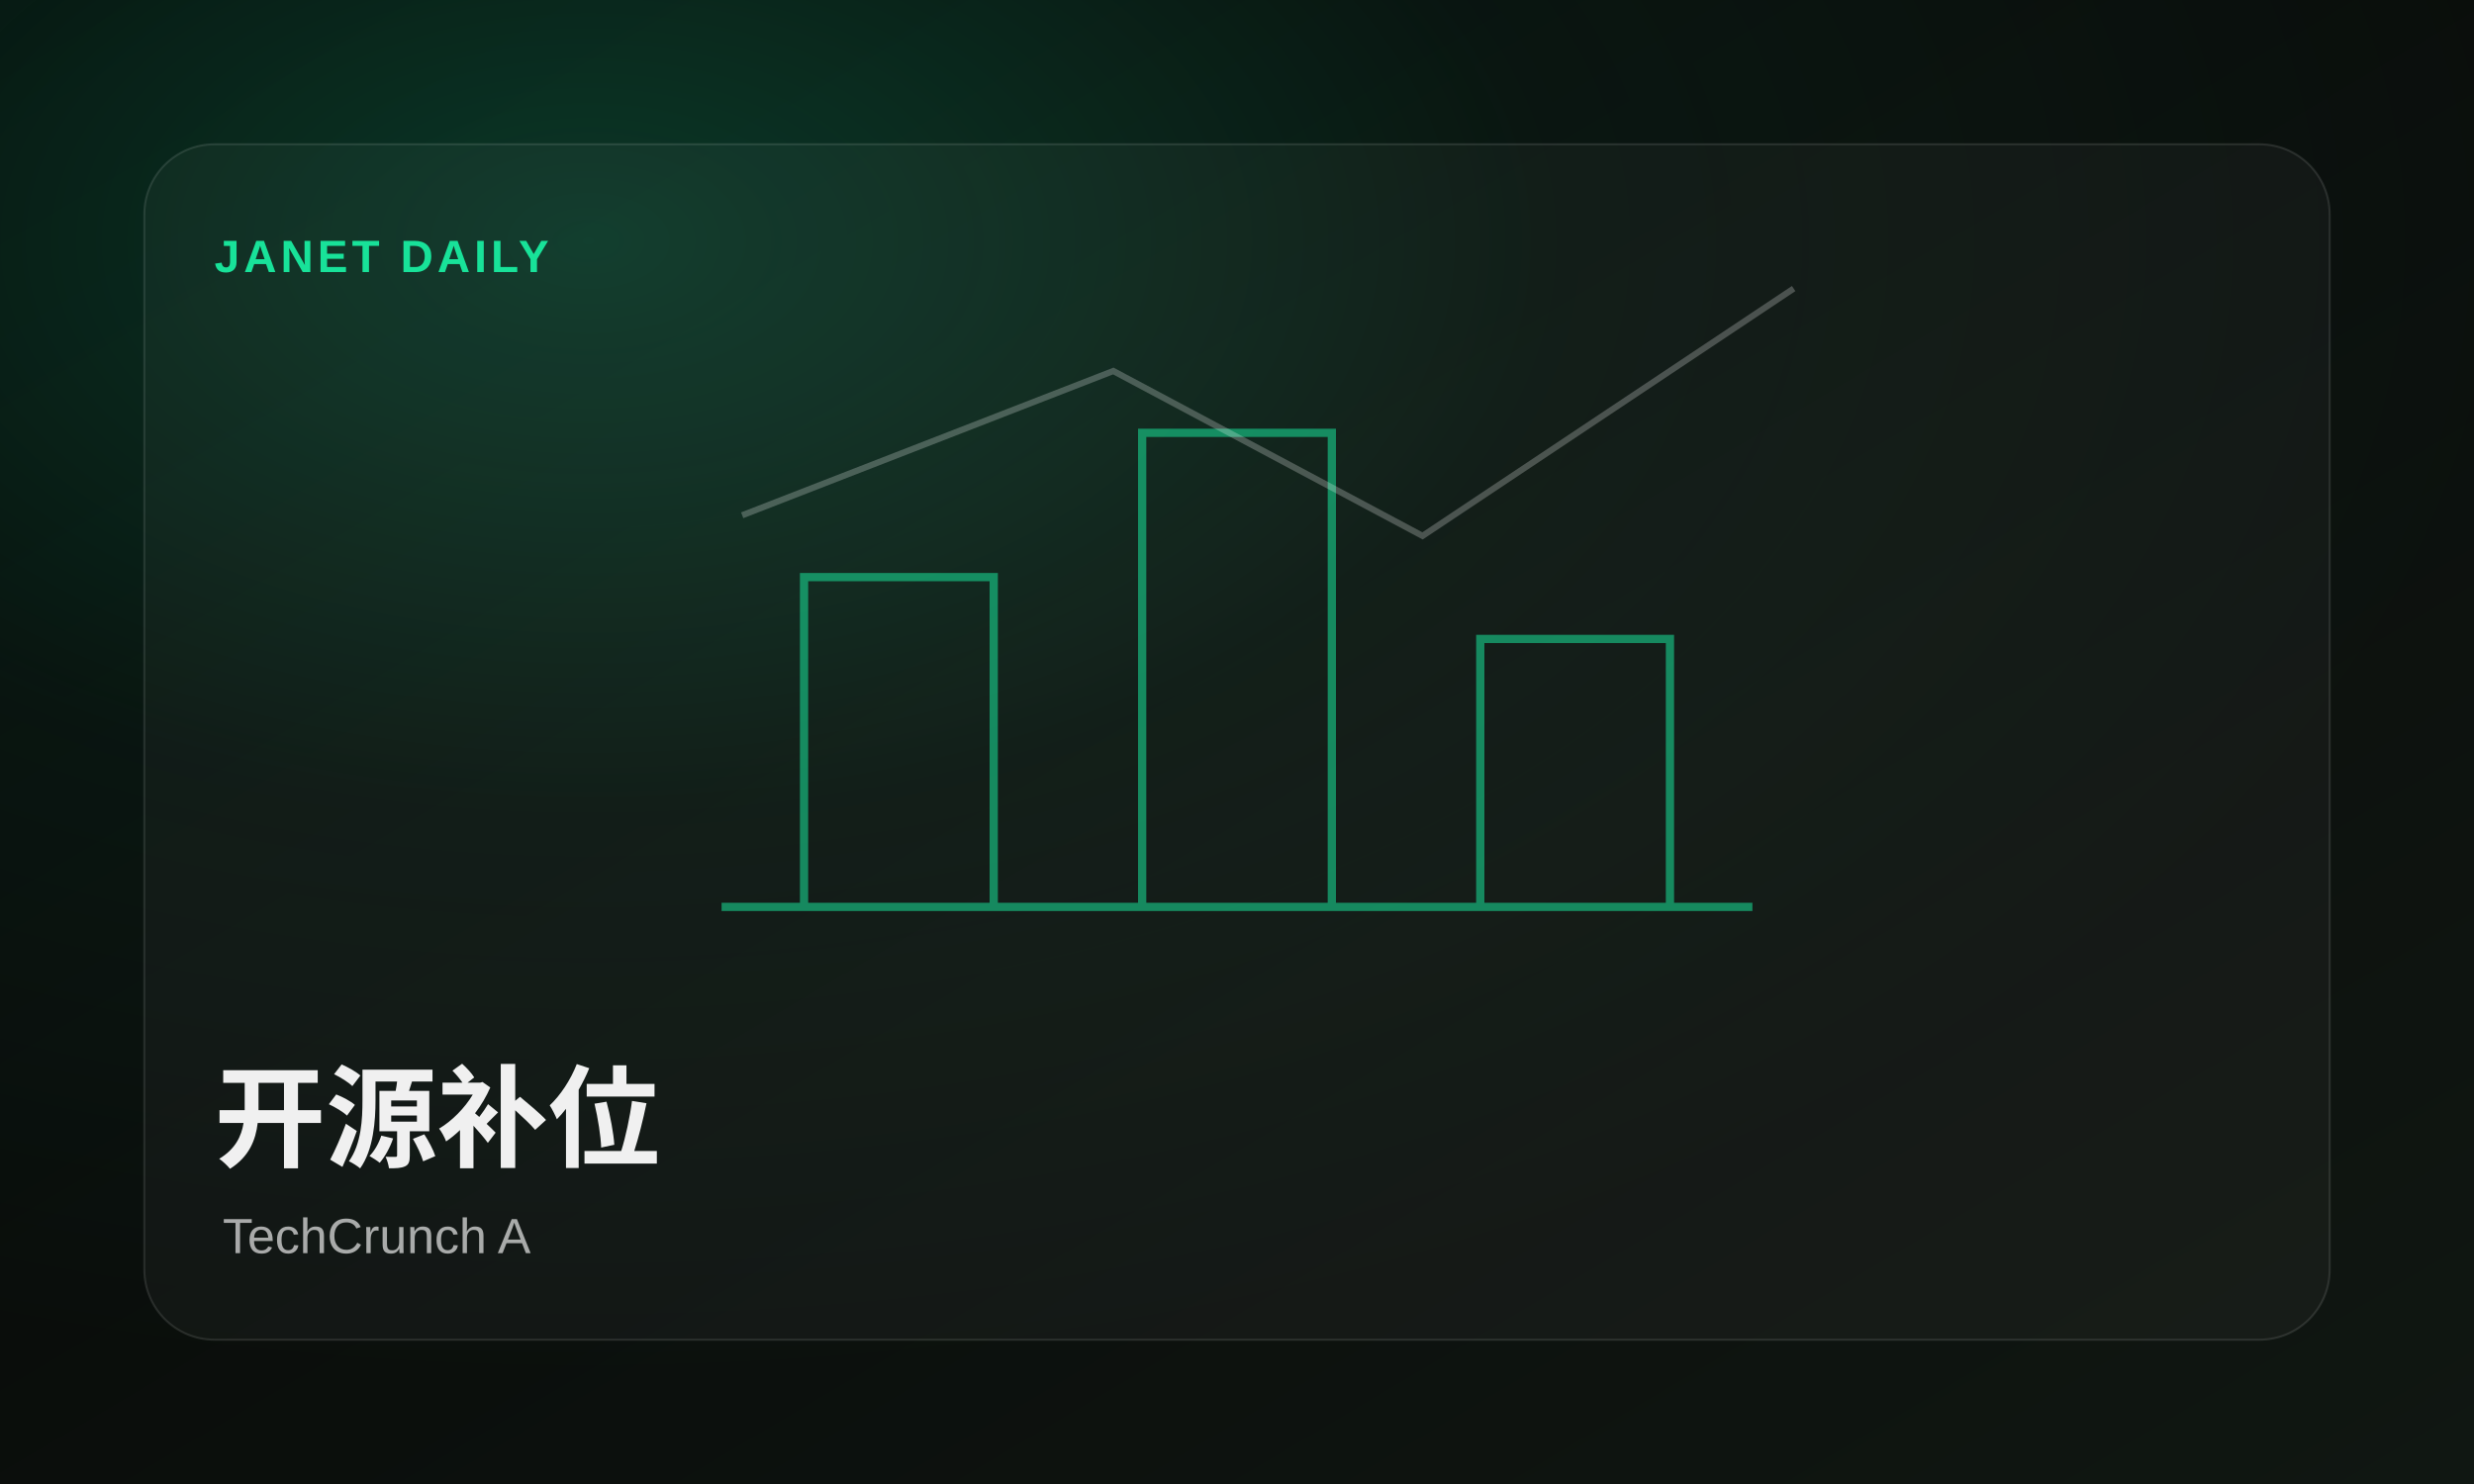
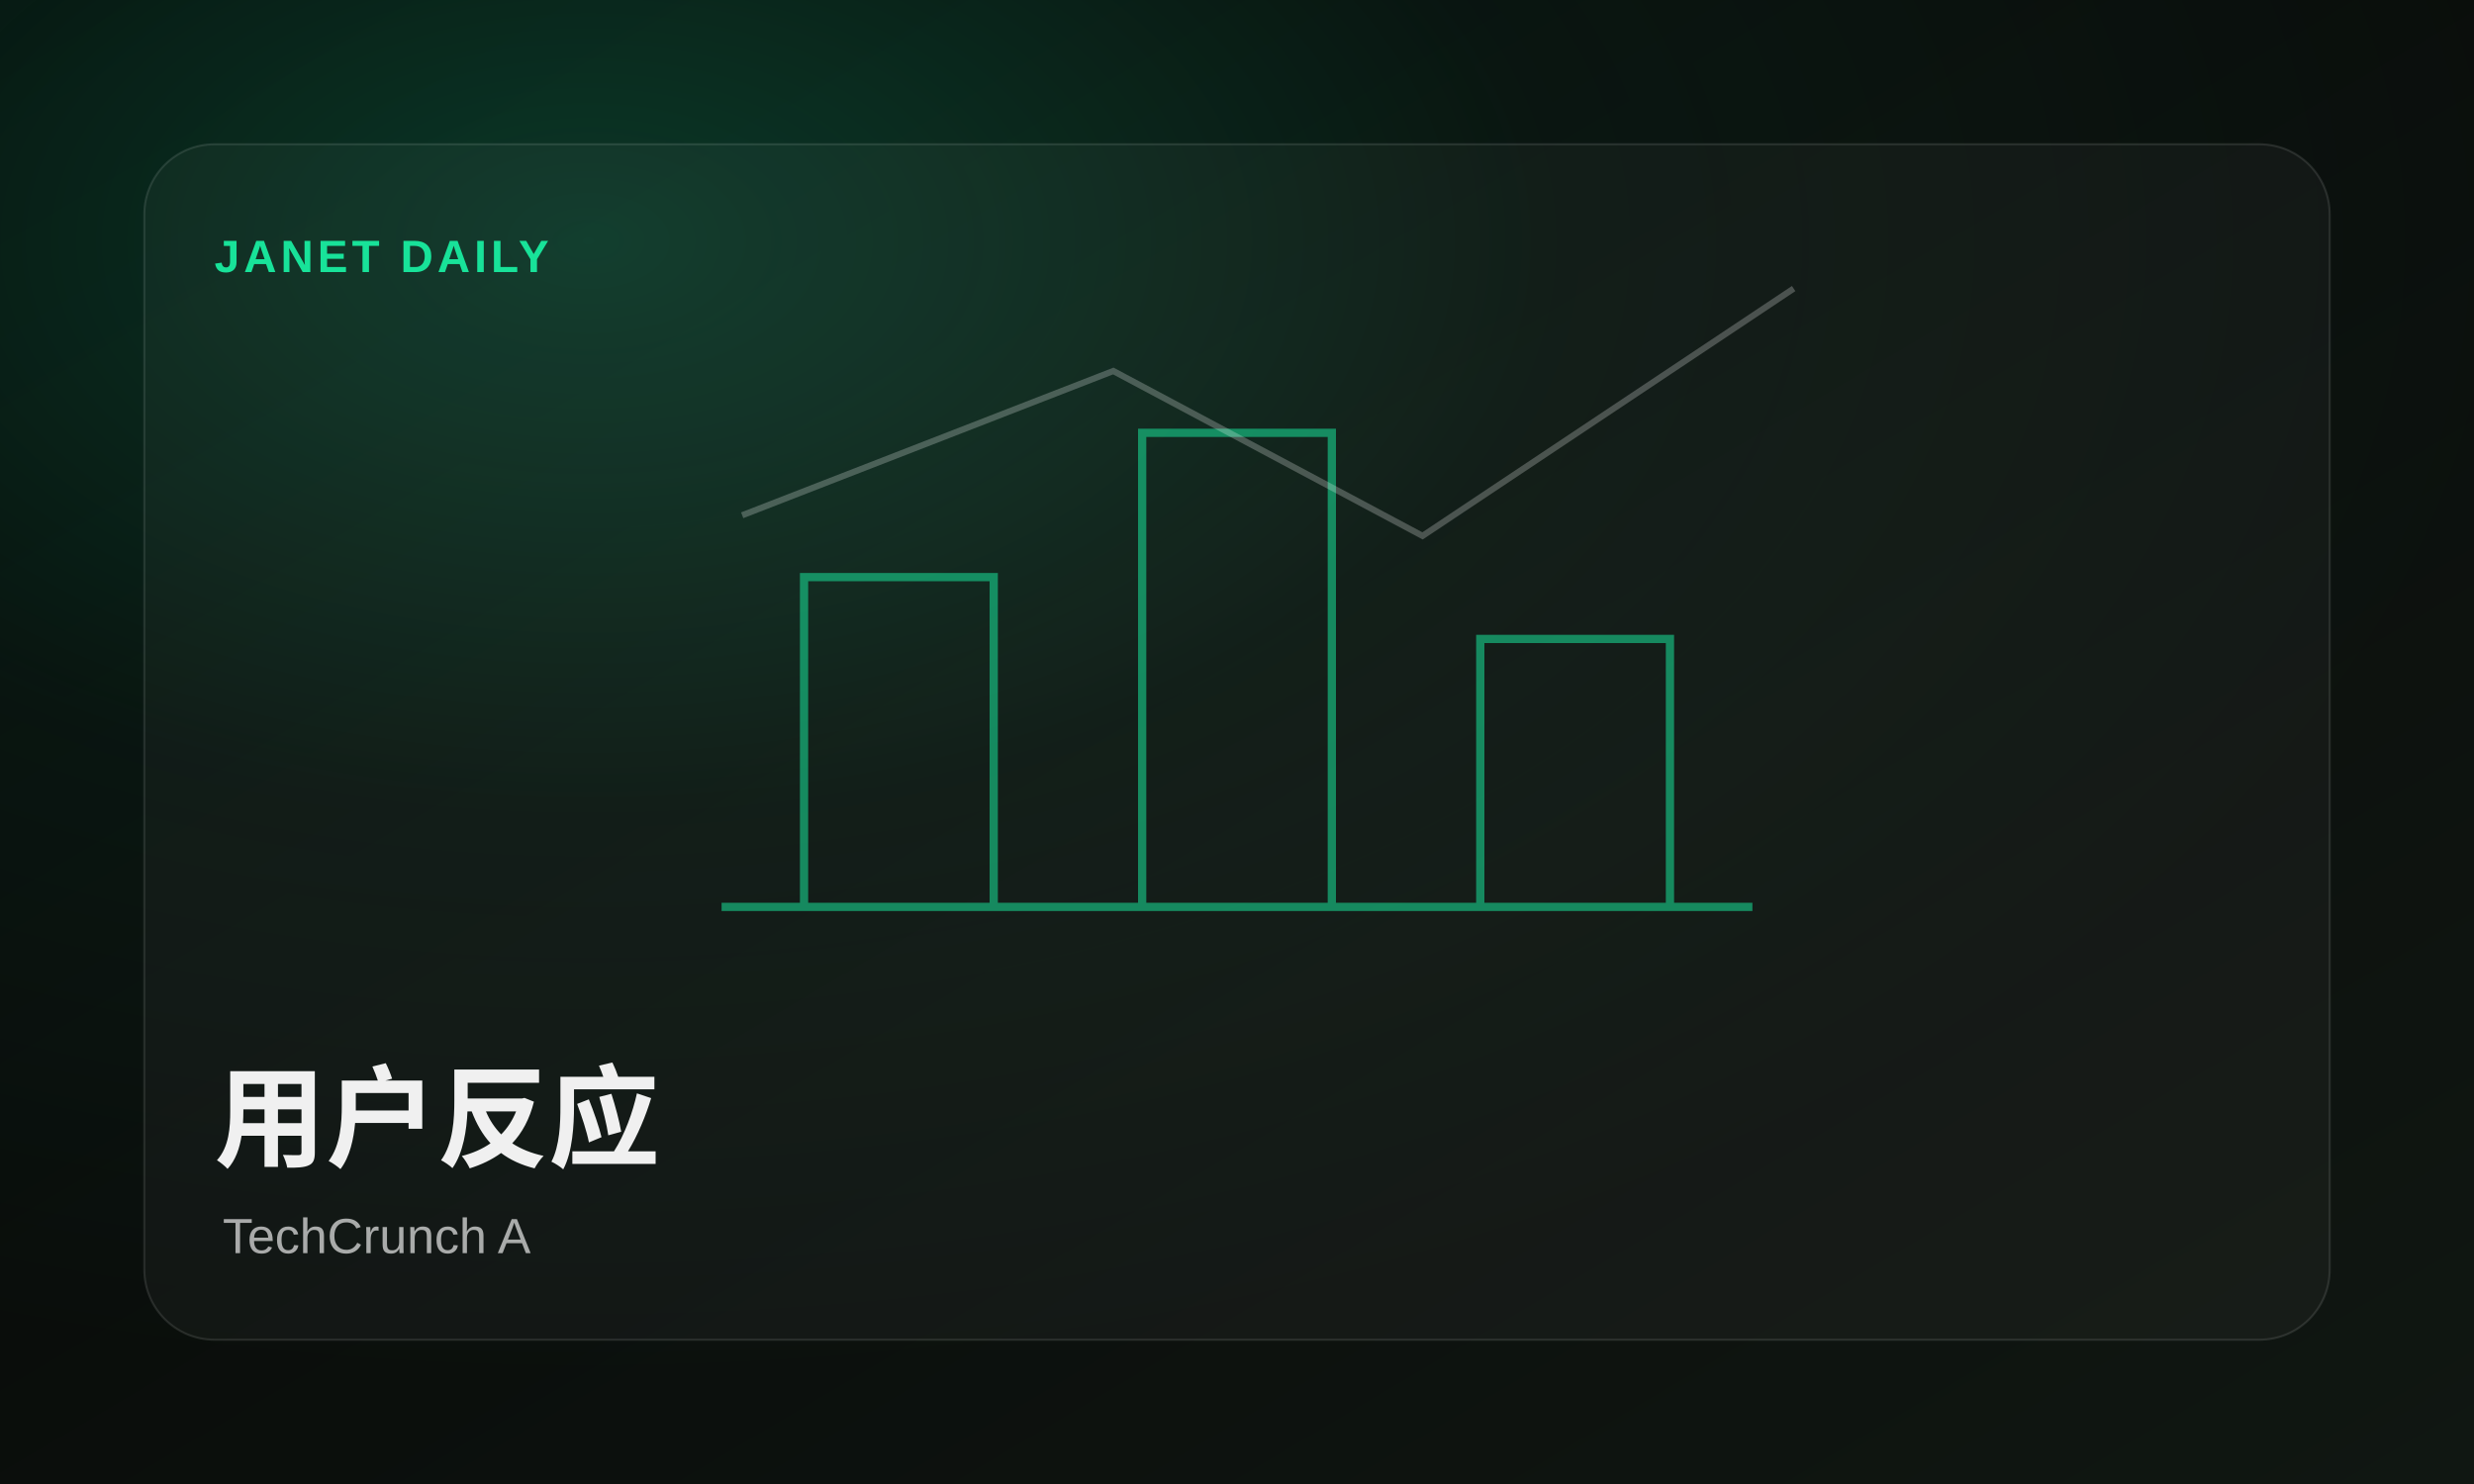
- <svg xmlns="http://www.w3.org/2000/svg" viewBox="0 0 1200 720" width="1200" height="720" role="img" aria-label="开源补位">
+ <svg xmlns="http://www.w3.org/2000/svg" viewBox="0 0 1200 720" width="1200" height="720" role="img" aria-label="用户反应">
  <defs>
    <linearGradient id="bg" x1="0" x2="1" y1="0" y2="1">
      <stop offset="0" stop-color="#050505" />
      <stop offset="1" stop-color="#101712" />
    </linearGradient>
    <radialGradient id="glow" cx="24%" cy="16%" r="78%">
      <stop offset="0" stop-color="#18e299" stop-opacity=".22" />
      <stop offset=".5" stop-color="#18e299" stop-opacity=".05" />
      <stop offset="1" stop-color="#18e299" stop-opacity="0" />
    </radialGradient>
  </defs>
  <rect width="1200" height="720" fill="url(#bg)" />
  <rect width="1200" height="720" fill="url(#glow)" />
  <rect x="70" y="70" width="1060" height="580" rx="34" fill="rgba(255,255,255,.035)" stroke="rgba(255,255,255,.11)" />
  <path d="M350 440h500M390 440V280h92v160M554 440V210h92v230M718 440V310h92v130" stroke="#18e299" stroke-width="4" fill="none" opacity=".55" />
  <path d="M360 250l180-70 150 80 180-120" stroke="#ffffff" stroke-width="3" fill="none" opacity=".24" />
  <text x="104" y="132" fill="#18e299" font-family="Arial, Helvetica, sans-serif" font-size="22" font-weight="700" letter-spacing="2">JANET DAILY</text>
-   <text x="104" y="562" fill="#f0f0f0" font-family="Arial, Helvetica, sans-serif" font-size="54" font-weight="700">开源补位</text>
+   <text x="104" y="562" fill="#f0f0f0" font-family="Arial, Helvetica, sans-serif" font-size="54" font-weight="700">用户反应</text>
  <text x="108" y="608" fill="rgba(240,240,240,.68)" font-family="Arial, Helvetica, sans-serif" font-size="24">TechCrunch A</text>
</svg>
